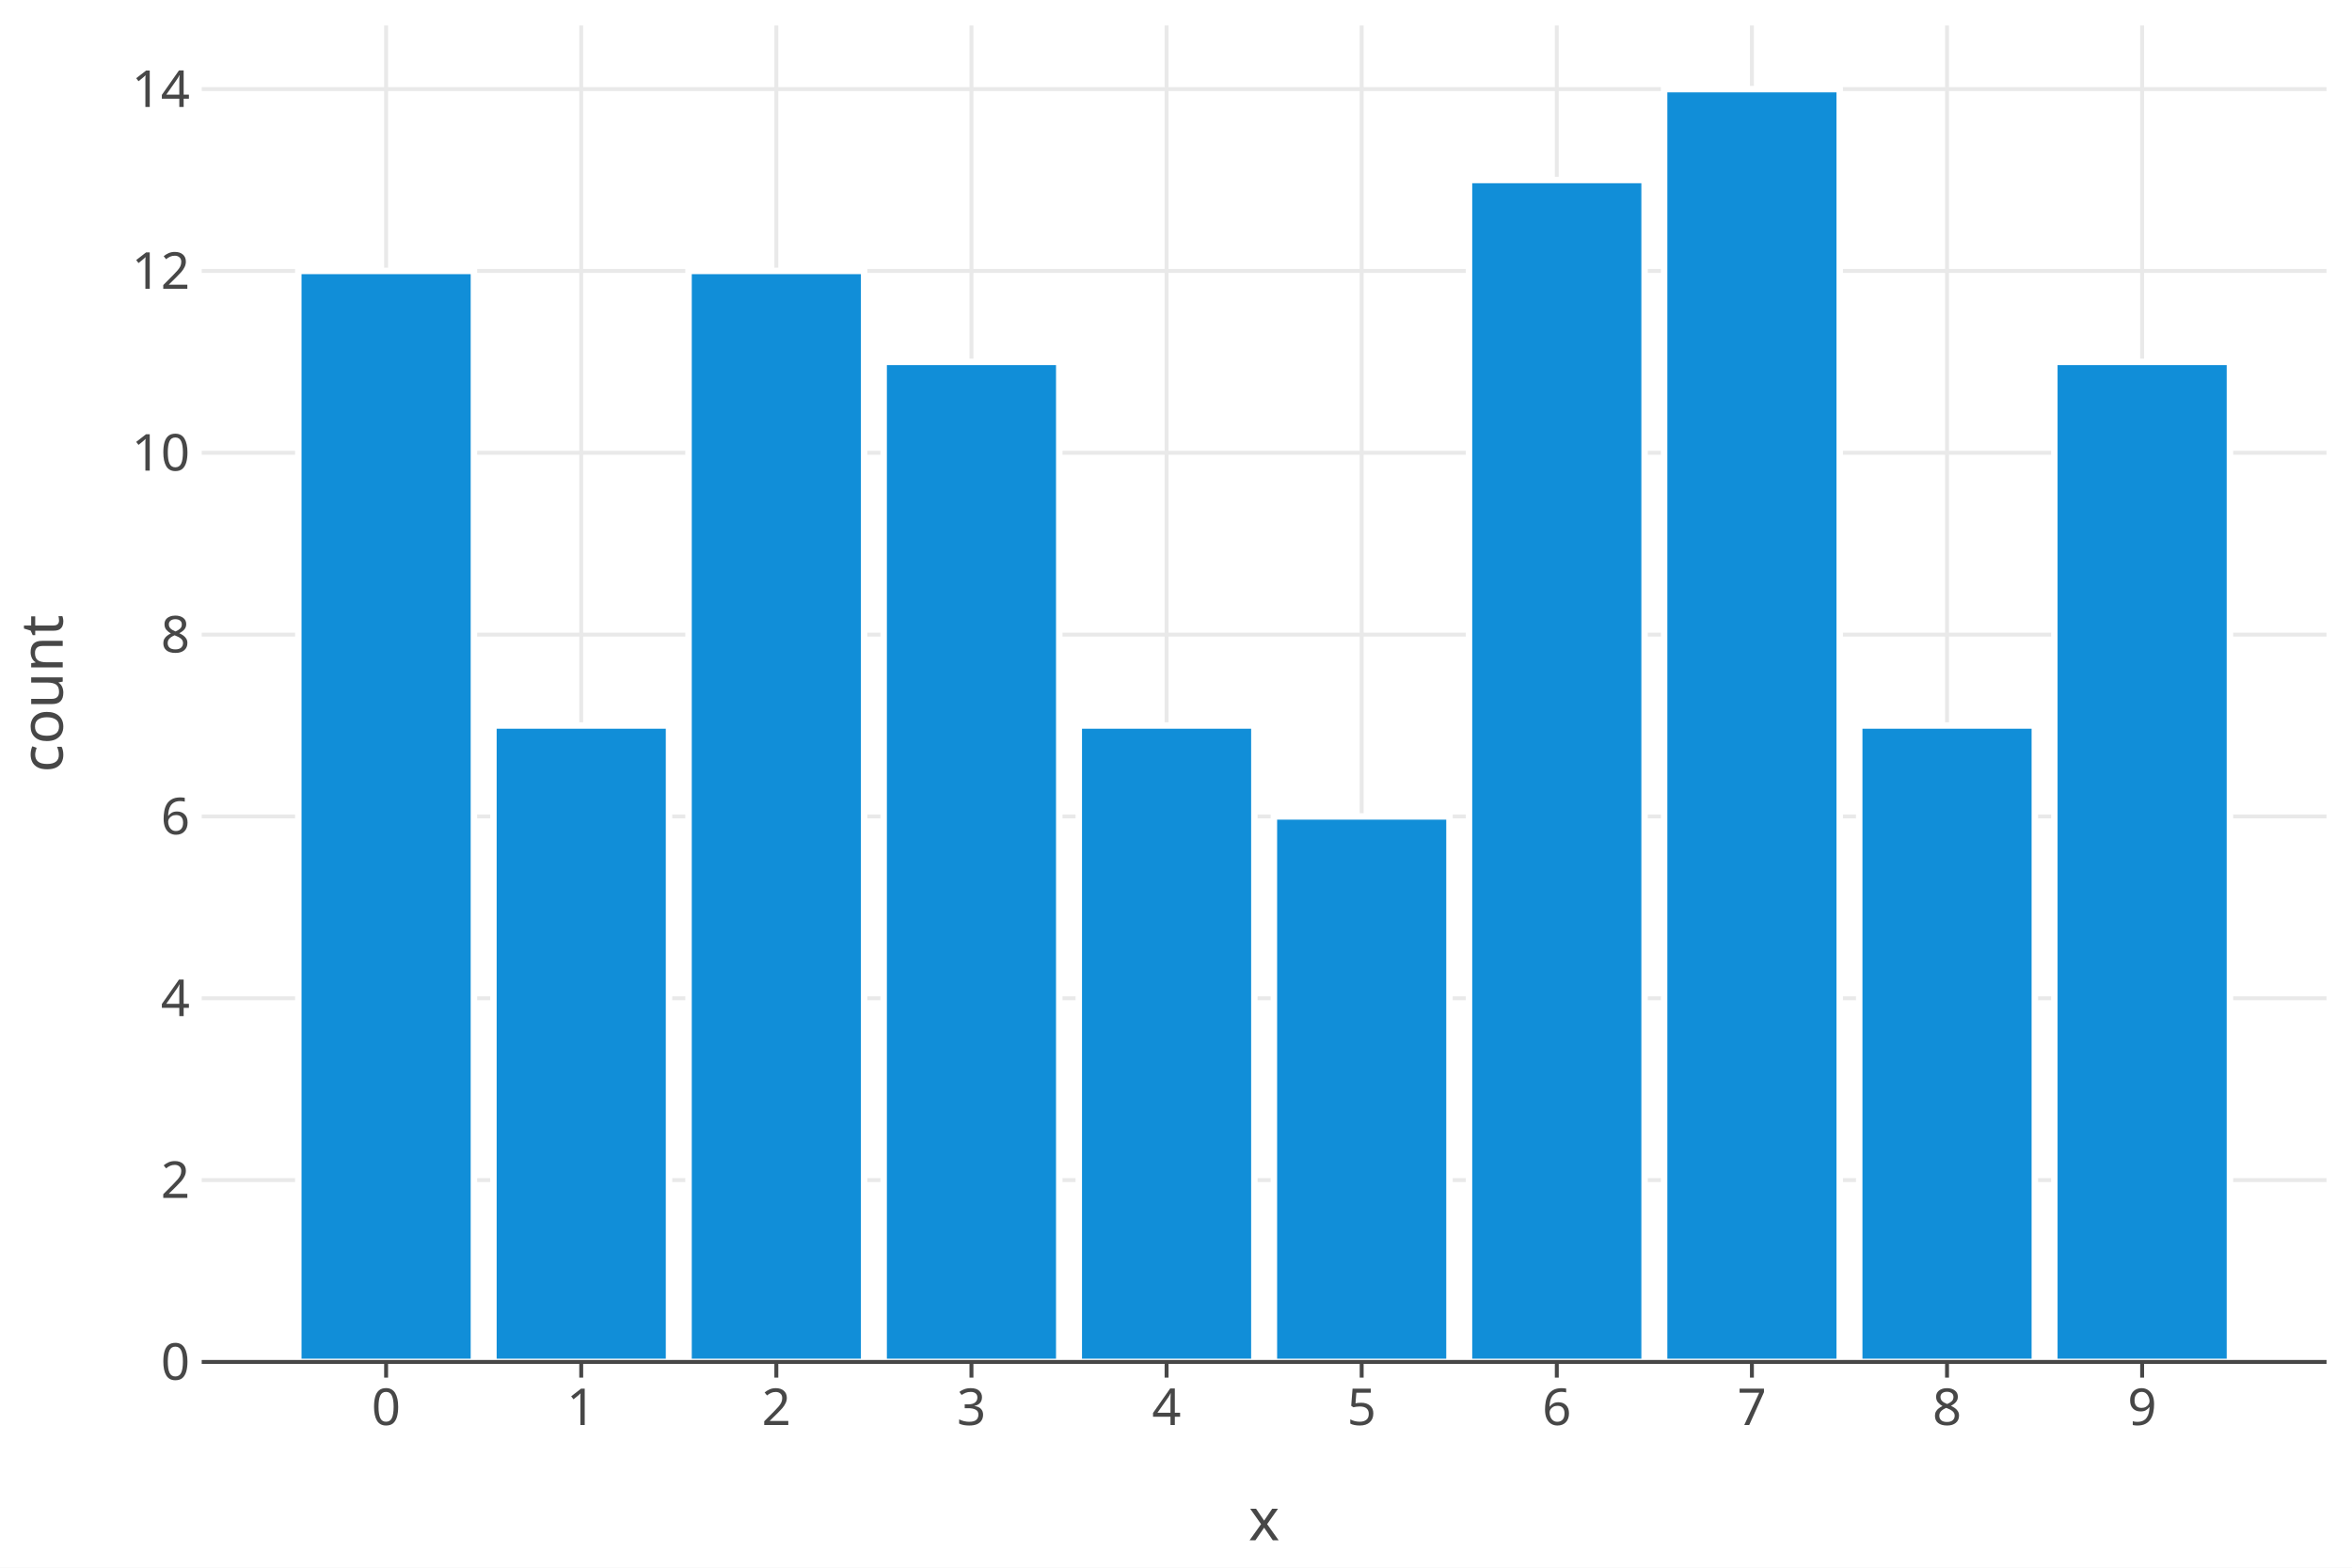
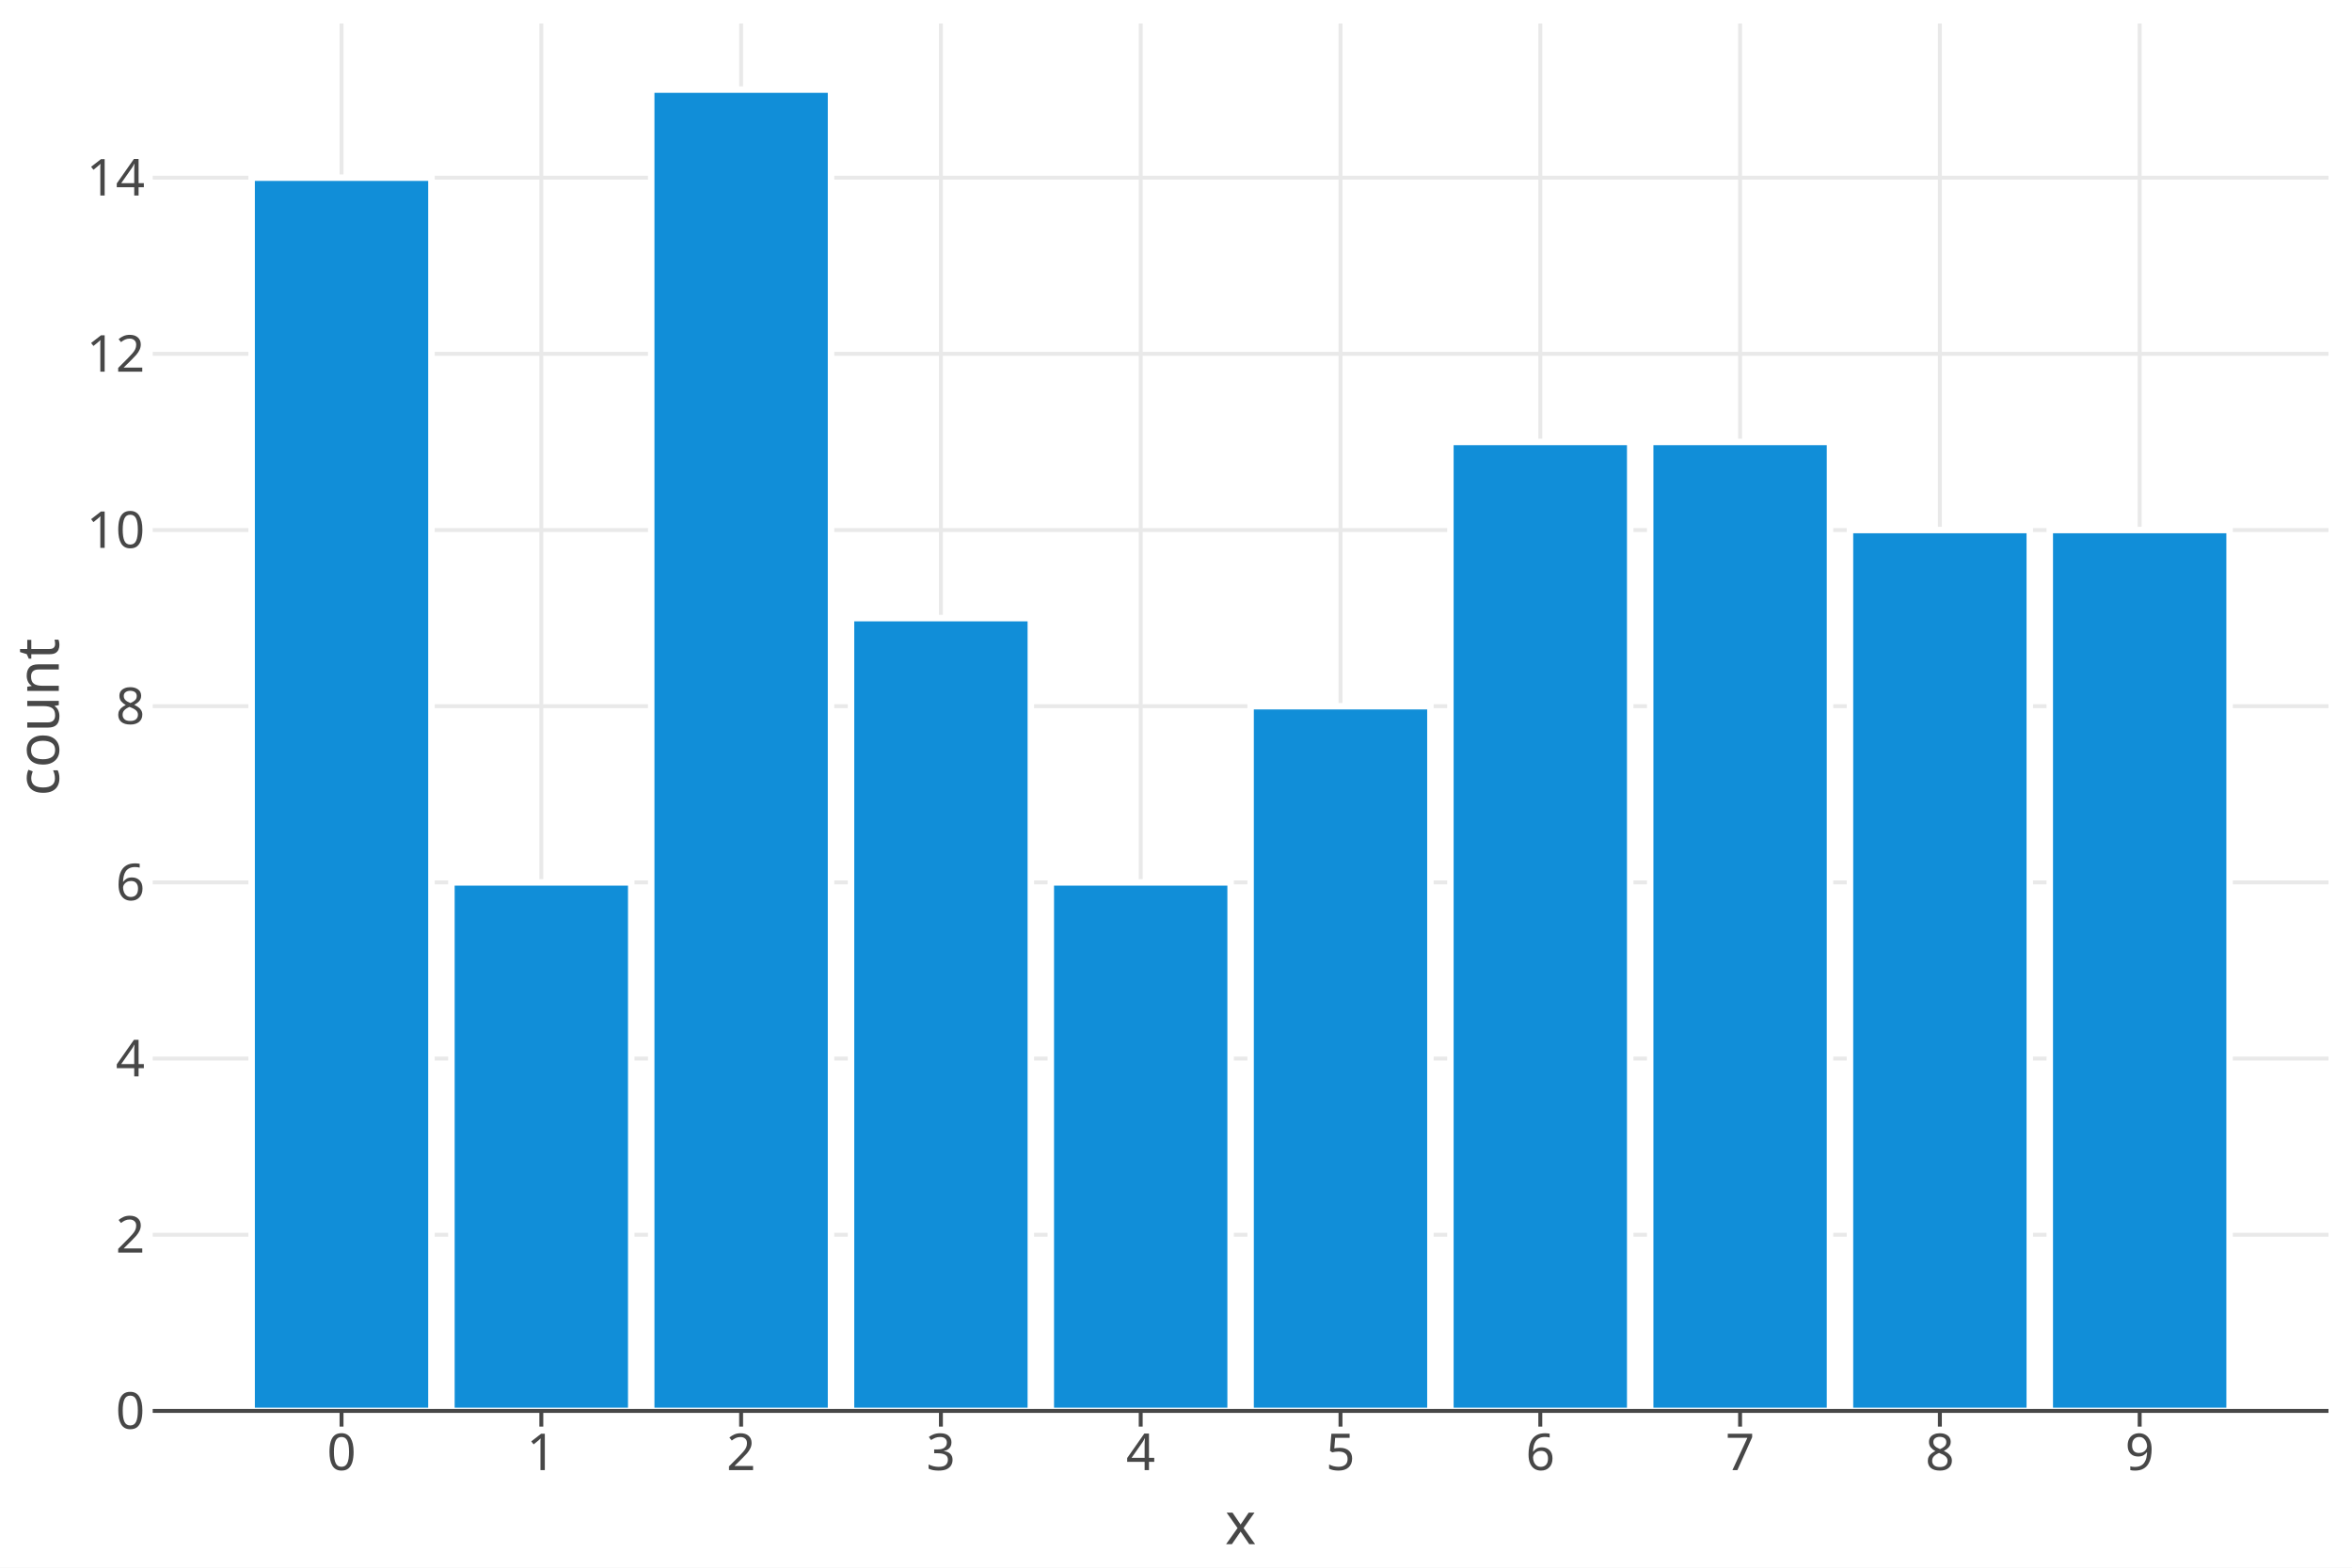
<svg xmlns="http://www.w3.org/2000/svg" display="block" class="plt-container" width="600.0" height="400.0">
  <style type="text/css">
  .plt-container {
-    font-family: Lucida Grande, sans-serif;
+    font-family: sans-serif;
   user-select: none;
   -webkit-user-select: none;
   -moz-user-select: none;
   -ms-user-select: none;
}
text {
   text-rendering: optimizeLegibility;
}
- #plFe8eS .plot-title {
- fill: #474747;
- font-weight: normal;
-    font-style: normal;font-family: Lucida Grande, sans-serif;
+ #psSIKEF .plot-title {
+ fill: #474747;
+ font-weight: normal;
+    font-style: normal;font-family: sans-serif;
font-size: 16.0px;

}
- #plFe8eS .plot-subtitle {
- fill: #474747;
- font-weight: normal;
-    font-style: normal;font-family: Lucida Grande, sans-serif;
+ #psSIKEF .plot-subtitle {
+ fill: #474747;
+ font-weight: normal;
+    font-style: normal;font-family: sans-serif;
font-size: 15.0px;

}
- #plFe8eS .plot-caption {
- fill: #474747;
- font-weight: normal;
-    font-style: normal;font-family: Lucida Grande, sans-serif;
- font-size: 13.0px;
- 
- }
- #plFe8eS .hyperlink-element {
+ #psSIKEF .plot-caption {
+ fill: #474747;
+ font-weight: normal;
+    font-style: normal;font-family: sans-serif;
+ font-size: 13.0px;
+ 
+ }
+ #psSIKEF .hyperlink-element {
fill: #118ed8;
font-weight: normal;
   font-style: normal;
}
- #plFe8eS .legend-title {
- fill: #474747;
- font-weight: normal;
-    font-style: normal;font-family: Lucida Grande, sans-serif;
+ #psSIKEF .legend-title {
+ fill: #474747;
+ font-weight: normal;
+    font-style: normal;font-family: sans-serif;
font-size: 15.0px;

}
- #plFe8eS .legend-item {
- fill: #474747;
- font-weight: normal;
-    font-style: normal;font-family: Lucida Grande, sans-serif;
- font-size: 13.0px;
- 
- }
- #plFe8eS .axis-title-x {
- fill: #474747;
- font-weight: normal;
-    font-style: normal;font-family: Lucida Grande, sans-serif;
+ #psSIKEF .legend-item {
+ fill: #474747;
+ font-weight: normal;
+    font-style: normal;font-family: sans-serif;
+ font-size: 13.0px;
+ 
+ }
+ #psSIKEF .axis-title-x {
+ fill: #474747;
+ font-weight: normal;
+    font-style: normal;font-family: sans-serif;
font-size: 15.0px;

}
- #plFe8eS .axis-text-x {
- fill: #474747;
- font-weight: normal;
-    font-style: normal;font-family: Lucida Grande, sans-serif;
- font-size: 13.0px;
- 
- }
- #d1zg0jr .axis-tooltip-text-x {
+ #psSIKEF .axis-text-x {
+ fill: #474747;
+ font-weight: normal;
+    font-style: normal;font-family: sans-serif;
+ font-size: 13.0px;
+ 
+ }
+ #d695Qrg .axis-tooltip-text-x {
fill: #ffffff;
font-weight: normal;
-    font-style: normal;font-family: Lucida Grande, sans-serif;
- font-size: 13.0px;
- 
- }
- #plFe8eS .axis-title-y {
- fill: #474747;
- font-weight: normal;
-    font-style: normal;font-family: Lucida Grande, sans-serif;
+    font-style: normal;font-family: sans-serif;
+ font-size: 13.0px;
+ 
+ }
+ #psSIKEF .axis-title-y {
+ fill: #474747;
+ font-weight: normal;
+    font-style: normal;font-family: sans-serif;
font-size: 15.0px;

}
- #plFe8eS .axis-text-y {
- fill: #474747;
- font-weight: normal;
-    font-style: normal;font-family: Lucida Grande, sans-serif;
- font-size: 13.0px;
- 
- }
- #d1zg0jr .axis-tooltip-text-y {
+ #psSIKEF .axis-text-y {
+ fill: #474747;
+ font-weight: normal;
+    font-style: normal;font-family: sans-serif;
+ font-size: 13.0px;
+ 
+ }
+ #d695Qrg .axis-tooltip-text-y {
fill: #ffffff;
font-weight: normal;
-    font-style: normal;font-family: Lucida Grande, sans-serif;
- font-size: 13.0px;
- 
- }
- #plFe8eS .facet-strip-text-x {
- fill: #474747;
- font-weight: normal;
-    font-style: normal;font-family: Lucida Grande, sans-serif;
- font-size: 13.0px;
- 
- }
- #plFe8eS .facet-strip-text-y {
- fill: #474747;
- font-weight: normal;
-    font-style: normal;font-family: Lucida Grande, sans-serif;
- font-size: 13.0px;
- 
- }
- #d1zg0jr .tooltip-text {
- fill: #474747;
- font-weight: normal;
-    font-style: normal;font-family: Lucida Grande, sans-serif;
- font-size: 13.0px;
- 
- }
- #d1zg0jr .tooltip-title {
+    font-style: normal;font-family: sans-serif;
+ font-size: 13.0px;
+ 
+ }
+ #psSIKEF .facet-strip-text-x {
+ fill: #474747;
+ font-weight: normal;
+    font-style: normal;font-family: sans-serif;
+ font-size: 13.0px;
+ 
+ }
+ #psSIKEF .facet-strip-text-y {
+ fill: #474747;
+ font-weight: normal;
+    font-style: normal;font-family: sans-serif;
+ font-size: 13.0px;
+ 
+ }
+ #d695Qrg .tooltip-text {
+ fill: #474747;
+ font-weight: normal;
+    font-style: normal;font-family: sans-serif;
+ font-size: 13.0px;
+ 
+ }
+ #d695Qrg .tooltip-title {
fill: #474747;
font-weight: bold;
-    font-style: normal;font-family: Lucida Grande, sans-serif;
- font-size: 13.0px;
- 
- }
- #d1zg0jr .tooltip-label {
+    font-style: normal;font-family: sans-serif;
+ font-size: 13.0px;
+ 
+ }
+ #d695Qrg .tooltip-label {
fill: #474747;
font-weight: bold;
-    font-style: normal;font-family: Lucida Grande, sans-serif;
+    font-style: normal;font-family: sans-serif;
font-size: 13.0px;

}

  </style>
-   <g id="plFe8eS">
+   <g id="psSIKEF">
    <path fill-rule="evenodd" fill="rgb(255,255,255)" fill-opacity="1.0" d="M0.0 0.0 L0.0 400.0 L600.0 400.0 L600.0 0.0 Z">
    </path>
-     <g transform="translate(29.5 6.5 ) ">
+     <g transform="translate(21.0 6.0 ) ">
      <g>
-         <g transform="translate(21.96121 0.0 ) ">
+         <g transform="translate(17.96121 0.0 ) ">
          <g>
-             <line x1="47.036" y1="0.0" x2="47.036" y2="341.0" stroke="rgb(233,233,233)" stroke-opacity="1.0" stroke-width="1.0" fill="none">
-             </line>
-             <line x1="96.81" y1="0.0" x2="96.81" y2="341.0" stroke="rgb(233,233,233)" stroke-opacity="1.0" stroke-width="1.0" fill="none">
-             </line>
-             <line x1="146.584" y1="0.0" x2="146.584" y2="341.0" stroke="rgb(233,233,233)" stroke-opacity="1.0" stroke-width="1.0" fill="none">
-             </line>
-             <line x1="196.358" y1="0.0" x2="196.358" y2="341.0" stroke="rgb(233,233,233)" stroke-opacity="1.0" stroke-width="1.0" fill="none">
-             </line>
-             <line x1="246.132" y1="0.0" x2="246.132" y2="341.0" stroke="rgb(233,233,233)" stroke-opacity="1.0" stroke-width="1.0" fill="none">
-             </line>
-             <line x1="295.906" y1="0.0" x2="295.906" y2="341.0" stroke="rgb(233,233,233)" stroke-opacity="1.0" stroke-width="1.0" fill="none">
-             </line>
-             <line x1="345.68" y1="0.0" x2="345.68" y2="341.0" stroke="rgb(233,233,233)" stroke-opacity="1.0" stroke-width="1.0" fill="none">
-             </line>
-             <line x1="395.454" y1="0.0" x2="395.454" y2="341.0" stroke="rgb(233,233,233)" stroke-opacity="1.0" stroke-width="1.0" fill="none">
-             </line>
-             <line x1="445.228" y1="0.0" x2="445.228" y2="341.0" stroke="rgb(233,233,233)" stroke-opacity="1.0" stroke-width="1.0" fill="none">
-             </line>
-             <line x1="495.002" y1="0.0" x2="495.002" y2="341.0" stroke="rgb(233,233,233)" stroke-opacity="1.0" stroke-width="1.0" fill="none">
-             </line>
-           </g>
-         </g>
-         <g transform="translate(21.96121 0.0 ) ">
+             <line x1="48.165" y1="0.0" x2="48.165" y2="354.0" stroke="rgb(233,233,233)" stroke-opacity="1.0" stroke-width="1.0" fill="none">
+             </line>
+             <line x1="99.132" y1="0.0" x2="99.132" y2="354.0" stroke="rgb(233,233,233)" stroke-opacity="1.0" stroke-width="1.0" fill="none">
+             </line>
+             <line x1="150.1" y1="0.0" x2="150.1" y2="354.0" stroke="rgb(233,233,233)" stroke-opacity="1.0" stroke-width="1.0" fill="none">
+             </line>
+             <line x1="201.068" y1="0.0" x2="201.068" y2="354.0" stroke="rgb(233,233,233)" stroke-opacity="1.0" stroke-width="1.0" fill="none">
+             </line>
+             <line x1="252.036" y1="0.0" x2="252.036" y2="354.0" stroke="rgb(233,233,233)" stroke-opacity="1.0" stroke-width="1.0" fill="none">
+             </line>
+             <line x1="303.003" y1="0.0" x2="303.003" y2="354.0" stroke="rgb(233,233,233)" stroke-opacity="1.0" stroke-width="1.0" fill="none">
+             </line>
+             <line x1="353.971" y1="0.0" x2="353.971" y2="354.0" stroke="rgb(233,233,233)" stroke-opacity="1.0" stroke-width="1.0" fill="none">
+             </line>
+             <line x1="404.939" y1="0.0" x2="404.939" y2="354.0" stroke="rgb(233,233,233)" stroke-opacity="1.0" stroke-width="1.0" fill="none">
+             </line>
+             <line x1="455.907" y1="0.0" x2="455.907" y2="354.0" stroke="rgb(233,233,233)" stroke-opacity="1.0" stroke-width="1.0" fill="none">
+             </line>
+             <line x1="506.874" y1="0.0" x2="506.874" y2="354.0" stroke="rgb(233,233,233)" stroke-opacity="1.0" stroke-width="1.0" fill="none">
+             </line>
+           </g>
+         </g>
+         <g transform="translate(17.96121 0.0 ) ">
          <g>
-             <line x1="0.0" y1="341.0" x2="542.039" y2="341.0" stroke="rgb(233,233,233)" stroke-opacity="1.0" stroke-width="1.0" fill="none">
-             </line>
-             <line x1="0.0" y1="294.605" x2="542.039" y2="294.605" stroke="rgb(233,233,233)" stroke-opacity="1.0" stroke-width="1.0" fill="none">
-             </line>
-             <line x1="0.0" y1="248.211" x2="542.039" y2="248.211" stroke="rgb(233,233,233)" stroke-opacity="1.0" stroke-width="1.0" fill="none">
-             </line>
-             <line x1="0.0" y1="201.816" x2="542.039" y2="201.816" stroke="rgb(233,233,233)" stroke-opacity="1.0" stroke-width="1.0" fill="none">
-             </line>
-             <line x1="0.0" y1="155.422" x2="542.039" y2="155.422" stroke="rgb(233,233,233)" stroke-opacity="1.0" stroke-width="1.0" fill="none">
-             </line>
-             <line x1="0.0" y1="109.027" x2="542.039" y2="109.027" stroke="rgb(233,233,233)" stroke-opacity="1.0" stroke-width="1.0" fill="none">
-             </line>
-             <line x1="0.0" y1="62.633" x2="542.039" y2="62.633" stroke="rgb(233,233,233)" stroke-opacity="1.0" stroke-width="1.0" fill="none">
-             </line>
-             <line x1="0.0" y1="16.238" x2="542.039" y2="16.238" stroke="rgb(233,233,233)" stroke-opacity="1.0" stroke-width="1.0" fill="none">
+             <line x1="0.0" y1="354.0" x2="555.039" y2="354.0" stroke="rgb(233,233,233)" stroke-opacity="1.0" stroke-width="1.0" fill="none">
+             </line>
+             <line x1="0.0" y1="309.048" x2="555.039" y2="309.048" stroke="rgb(233,233,233)" stroke-opacity="1.0" stroke-width="1.0" fill="none">
+             </line>
+             <line x1="0.0" y1="264.095" x2="555.039" y2="264.095" stroke="rgb(233,233,233)" stroke-opacity="1.0" stroke-width="1.0" fill="none">
+             </line>
+             <line x1="0.0" y1="219.143" x2="555.039" y2="219.143" stroke="rgb(233,233,233)" stroke-opacity="1.0" stroke-width="1.0" fill="none">
+             </line>
+             <line x1="0.0" y1="174.19" x2="555.039" y2="174.19" stroke="rgb(233,233,233)" stroke-opacity="1.0" stroke-width="1.0" fill="none">
+             </line>
+             <line x1="0.0" y1="129.238" x2="555.039" y2="129.238" stroke="rgb(233,233,233)" stroke-opacity="1.0" stroke-width="1.0" fill="none">
+             </line>
+             <line x1="0.0" y1="84.286" x2="555.039" y2="84.286" stroke="rgb(233,233,233)" stroke-opacity="1.0" stroke-width="1.0" fill="none">
+             </line>
+             <line x1="0.0" y1="39.333" x2="555.039" y2="39.333" stroke="rgb(233,233,233)" stroke-opacity="1.0" stroke-width="1.0" fill="none">
            </line>
          </g>
        </g>
      </g>
-       <g clip-path="url(#cerXq0m)" clip-bounds-jfx="[rect (21.961, 0.0), (542.039, 341.0)]">
-         <g transform="translate(21.96121 0.0 ) ">
+       <g clip-path="url(#cmQoz8W)" clip-bounds-jfx="[rect (17.961, 0.0), (555.039, 354.0)]">
+         <g transform="translate(17.96121 0.0 ) ">
          <g>
            <g>
-               <rect x="124.186" y="62.633" height="278.367" width="44.797" stroke="rgb(255,255,255)" stroke-opacity="1.0" fill="rgb(17,142,216)" fill-opacity="1.0" stroke-width="1.65">
-               </rect>
-               <rect x="373.056" y="16.238" height="324.762" width="44.797" stroke="rgb(255,255,255)" stroke-opacity="1.0" fill="rgb(17,142,216)" fill-opacity="1.0" stroke-width="1.65">
-               </rect>
-               <rect x="74.412" y="178.619" height="162.381" width="44.797" stroke="rgb(255,255,255)" stroke-opacity="1.0" fill="rgb(17,142,216)" fill-opacity="1.0" stroke-width="1.65">
-               </rect>
-               <rect x="323.282" y="39.435" height="301.565" width="44.797" stroke="rgb(255,255,255)" stroke-opacity="1.0" fill="rgb(17,142,216)" fill-opacity="1.0" stroke-width="1.65">
-               </rect>
-               <rect x="273.508" y="201.816" height="139.184" width="44.797" stroke="rgb(255,255,255)" stroke-opacity="1.0" fill="rgb(17,142,216)" fill-opacity="1.0" stroke-width="1.65">
-               </rect>
-               <rect x="422.83" y="178.619" height="162.381" width="44.797" stroke="rgb(255,255,255)" stroke-opacity="1.0" fill="rgb(17,142,216)" fill-opacity="1.0" stroke-width="1.65">
-               </rect>
-               <rect x="223.734" y="178.619" height="162.381" width="44.797" stroke="rgb(255,255,255)" stroke-opacity="1.0" fill="rgb(17,142,216)" fill-opacity="1.0" stroke-width="1.65">
-               </rect>
-               <rect x="173.96" y="85.83" height="255.17" width="44.797" stroke="rgb(255,255,255)" stroke-opacity="1.0" fill="rgb(17,142,216)" fill-opacity="1.0" stroke-width="1.65">
-               </rect>
-               <rect x="24.638" y="62.633" height="278.367" width="44.797" stroke="rgb(255,255,255)" stroke-opacity="1.0" fill="rgb(17,142,216)" fill-opacity="1.0" stroke-width="1.65">
-               </rect>
-               <rect x="472.604" y="85.83" height="255.17" width="44.797" stroke="rgb(255,255,255)" stroke-opacity="1.0" fill="rgb(17,142,216)" fill-opacity="1.0" stroke-width="1.65">
+               <rect x="432.971" y="129.238" height="224.762" width="45.871" stroke="rgb(255,255,255)" stroke-opacity="1.0" fill="rgb(17,142,216)" fill-opacity="1.0" stroke-width="1.65">
+               </rect>
+               <rect x="127.165" y="16.857" height="337.143" width="45.871" stroke="rgb(255,255,255)" stroke-opacity="1.0" fill="rgb(17,142,216)" fill-opacity="1.0" stroke-width="1.65">
+               </rect>
+               <rect x="76.197" y="219.143" height="134.857" width="45.871" stroke="rgb(255,255,255)" stroke-opacity="1.0" fill="rgb(17,142,216)" fill-opacity="1.0" stroke-width="1.65">
+               </rect>
+               <rect x="280.068" y="174.19" height="179.81" width="45.871" stroke="rgb(255,255,255)" stroke-opacity="1.0" fill="rgb(17,142,216)" fill-opacity="1.0" stroke-width="1.65">
+               </rect>
+               <rect x="382.003" y="106.762" height="247.238" width="45.871" stroke="rgb(255,255,255)" stroke-opacity="1.0" fill="rgb(17,142,216)" fill-opacity="1.0" stroke-width="1.65">
+               </rect>
+               <rect x="229.1" y="219.143" height="134.857" width="45.871" stroke="rgb(255,255,255)" stroke-opacity="1.0" fill="rgb(17,142,216)" fill-opacity="1.0" stroke-width="1.65">
+               </rect>
+               <rect x="483.939" y="129.238" height="224.762" width="45.871" stroke="rgb(255,255,255)" stroke-opacity="1.0" fill="rgb(17,142,216)" fill-opacity="1.0" stroke-width="1.65">
+               </rect>
+               <rect x="178.132" y="151.714" height="202.286" width="45.871" stroke="rgb(255,255,255)" stroke-opacity="1.0" fill="rgb(17,142,216)" fill-opacity="1.0" stroke-width="1.65">
+               </rect>
+               <rect x="331.036" y="106.762" height="247.238" width="45.871" stroke="rgb(255,255,255)" stroke-opacity="1.0" fill="rgb(17,142,216)" fill-opacity="1.0" stroke-width="1.65">
+               </rect>
+               <rect x="25.229" y="39.333" height="314.667" width="45.871" stroke="rgb(255,255,255)" stroke-opacity="1.0" fill="rgb(17,142,216)" fill-opacity="1.0" stroke-width="1.65">
              </rect>
            </g>
          </g>
        </g>
        <defs>
-           <clipPath id="cerXq0m">
-             <rect x="21.961" y="0.0" width="542.039" height="341.0">
+           <clipPath id="cmQoz8W">
+             <rect x="17.961" y="0.0" width="555.039" height="354.0">
            </rect>
          </clipPath>
        </defs>
      </g>
      <g>
-         <g transform="translate(21.96121 341.0 ) ">
-           <g transform="translate(47.03642 0.0 ) ">
-             <line stroke-width="1.0" stroke="rgb(71,71,71)" stroke-opacity="1.0" x2="0.0" y2="4.0">
-             </line>
-             <g transform="translate(0.0 7.0 ) ">
+         <g transform="translate(17.96121 354.0 ) ">
+           <g transform="translate(48.16452 0.0 ) ">
+             <line stroke-width="1.0" stroke="rgb(71,71,71)" stroke-opacity="1.0" x2="0.0" y2="4.0">
+             </line>
+             <g transform="translate(0.0 6.0 ) ">
              <text class="axis-text-x" text-anchor="middle" dy="0.7em" y="0.0">
                <tspan>0</tspan>
              </text>
            </g>
          </g>
-           <g transform="translate(96.81042 0.0 ) ">
-             <line stroke-width="1.0" stroke="rgb(71,71,71)" stroke-opacity="1.0" x2="0.0" y2="4.0">
-             </line>
-             <g transform="translate(0.0 7.0 ) ">
+           <g transform="translate(99.13227 0.0 ) ">
+             <line stroke-width="1.0" stroke="rgb(71,71,71)" stroke-opacity="1.0" x2="0.0" y2="4.0">
+             </line>
+             <g transform="translate(0.0 6.0 ) ">
              <text class="axis-text-x" text-anchor="middle" dy="0.7em" y="0.0">
                <tspan>1</tspan>
              </text>
            </g>
          </g>
-           <g transform="translate(146.5844 0.0 ) ">
-             <line stroke-width="1.0" stroke="rgb(71,71,71)" stroke-opacity="1.0" x2="0.0" y2="4.0">
-             </line>
-             <g transform="translate(0.0 7.0 ) ">
+           <g transform="translate(150.1 0.0 ) ">
+             <line stroke-width="1.0" stroke="rgb(71,71,71)" stroke-opacity="1.0" x2="0.0" y2="4.0">
+             </line>
+             <g transform="translate(0.0 6.0 ) ">
              <text class="axis-text-x" text-anchor="middle" dy="0.7em" y="0.0">
                <tspan>2</tspan>
              </text>
            </g>
          </g>
-           <g transform="translate(196.3584 0.0 ) ">
-             <line stroke-width="1.0" stroke="rgb(71,71,71)" stroke-opacity="1.0" x2="0.0" y2="4.0">
-             </line>
-             <g transform="translate(0.0 7.0 ) ">
+           <g transform="translate(201.0678 0.0 ) ">
+             <line stroke-width="1.0" stroke="rgb(71,71,71)" stroke-opacity="1.0" x2="0.0" y2="4.0">
+             </line>
+             <g transform="translate(0.0 6.0 ) ">
              <text class="axis-text-x" text-anchor="middle" dy="0.7em" y="0.0">
                <tspan>3</tspan>
              </text>
            </g>
          </g>
-           <g transform="translate(246.1324 0.0 ) ">
-             <line stroke-width="1.0" stroke="rgb(71,71,71)" stroke-opacity="1.0" x2="0.0" y2="4.0">
-             </line>
-             <g transform="translate(0.0 7.0 ) ">
+           <g transform="translate(252.0355 0.0 ) ">
+             <line stroke-width="1.0" stroke="rgb(71,71,71)" stroke-opacity="1.0" x2="0.0" y2="4.0">
+             </line>
+             <g transform="translate(0.0 6.0 ) ">
              <text class="axis-text-x" text-anchor="middle" dy="0.7em" y="0.0">
                <tspan>4</tspan>
              </text>
            </g>
          </g>
-           <g transform="translate(295.9064 0.0 ) ">
-             <line stroke-width="1.0" stroke="rgb(71,71,71)" stroke-opacity="1.0" x2="0.0" y2="4.0">
-             </line>
-             <g transform="translate(0.0 7.0 ) ">
+           <g transform="translate(303.0033 0.0 ) ">
+             <line stroke-width="1.0" stroke="rgb(71,71,71)" stroke-opacity="1.0" x2="0.0" y2="4.0">
+             </line>
+             <g transform="translate(0.0 6.0 ) ">
              <text class="axis-text-x" text-anchor="middle" dy="0.7em" y="0.0">
                <tspan>5</tspan>
              </text>
            </g>
          </g>
-           <g transform="translate(345.6804 0.0 ) ">
-             <line stroke-width="1.0" stroke="rgb(71,71,71)" stroke-opacity="1.0" x2="0.0" y2="4.0">
-             </line>
-             <g transform="translate(0.0 7.0 ) ">
+           <g transform="translate(353.971 0.0 ) ">
+             <line stroke-width="1.0" stroke="rgb(71,71,71)" stroke-opacity="1.0" x2="0.0" y2="4.0">
+             </line>
+             <g transform="translate(0.0 6.0 ) ">
              <text class="axis-text-x" text-anchor="middle" dy="0.7em" y="0.0">
                <tspan>6</tspan>
              </text>
            </g>
          </g>
-           <g transform="translate(395.4544 0.0 ) ">
-             <line stroke-width="1.0" stroke="rgb(71,71,71)" stroke-opacity="1.0" x2="0.0" y2="4.0">
-             </line>
-             <g transform="translate(0.0 7.0 ) ">
+           <g transform="translate(404.9388 0.0 ) ">
+             <line stroke-width="1.0" stroke="rgb(71,71,71)" stroke-opacity="1.0" x2="0.0" y2="4.0">
+             </line>
+             <g transform="translate(0.0 6.0 ) ">
              <text class="axis-text-x" text-anchor="middle" dy="0.7em" y="0.0">
                <tspan>7</tspan>
              </text>
            </g>
          </g>
-           <g transform="translate(445.2284 0.0 ) ">
-             <line stroke-width="1.0" stroke="rgb(71,71,71)" stroke-opacity="1.0" x2="0.0" y2="4.0">
-             </line>
-             <g transform="translate(0.0 7.0 ) ">
+           <g transform="translate(455.9065 0.0 ) ">
+             <line stroke-width="1.0" stroke="rgb(71,71,71)" stroke-opacity="1.0" x2="0.0" y2="4.0">
+             </line>
+             <g transform="translate(0.0 6.0 ) ">
              <text class="axis-text-x" text-anchor="middle" dy="0.7em" y="0.0">
                <tspan>8</tspan>
              </text>
            </g>
          </g>
-           <g transform="translate(495.0024 0.0 ) ">
-             <line stroke-width="1.0" stroke="rgb(71,71,71)" stroke-opacity="1.0" x2="0.0" y2="4.0">
-             </line>
-             <g transform="translate(0.0 7.0 ) ">
+           <g transform="translate(506.8743 0.0 ) ">
+             <line stroke-width="1.0" stroke="rgb(71,71,71)" stroke-opacity="1.0" x2="0.0" y2="4.0">
+             </line>
+             <g transform="translate(0.0 6.0 ) ">
              <text class="axis-text-x" text-anchor="middle" dy="0.7em" y="0.0">
                <tspan>9</tspan>
              </text>
            </g>
          </g>
-           <line x1="0.0" y1="0.0" x2="542.039" y2="0.0" stroke-width="1.0" stroke="rgb(71,71,71)" stroke-opacity="1.0">
+           <line x1="0.0" y1="0.0" x2="555.039" y2="0.0" stroke-width="1.0" stroke="rgb(71,71,71)" stroke-opacity="1.0">
          </line>
        </g>
-         <g transform="translate(21.96121 0.0 ) ">
-           <g transform="translate(0.0 341.0 ) ">
-             <g transform="translate(-3.0 0.0 ) ">
+         <g transform="translate(17.96121 0.0 ) ">
+           <g transform="translate(0.0 354.0 ) ">
+             <g transform="translate(-2.0 0.0 ) ">
              <text class="axis-text-y" text-anchor="end" dy="0.35em" y="0.0">
                <tspan>0</tspan>
              </text>
            </g>
          </g>
-           <g transform="translate(0.0 294.6054 ) ">
-             <g transform="translate(-3.0 0.0 ) ">
+           <g transform="translate(0.0 309.0476 ) ">
+             <g transform="translate(-2.0 0.0 ) ">
              <text class="axis-text-y" text-anchor="end" dy="0.35em" y="0.0">
                <tspan>2</tspan>
              </text>
            </g>
          </g>
-           <g transform="translate(0.0 248.2109 ) ">
-             <g transform="translate(-3.0 0.0 ) ">
+           <g transform="translate(0.0 264.0952 ) ">
+             <g transform="translate(-2.0 0.0 ) ">
              <text class="axis-text-y" text-anchor="end" dy="0.35em" y="0.0">
                <tspan>4</tspan>
              </text>
            </g>
          </g>
-           <g transform="translate(0.0 201.8163 ) ">
-             <g transform="translate(-3.0 0.0 ) ">
+           <g transform="translate(0.0 219.1429 ) ">
+             <g transform="translate(-2.0 0.0 ) ">
              <text class="axis-text-y" text-anchor="end" dy="0.35em" y="0.0">
                <tspan>6</tspan>
              </text>
            </g>
          </g>
-           <g transform="translate(0.0 155.4218 ) ">
-             <g transform="translate(-3.0 0.0 ) ">
+           <g transform="translate(0.0 174.1905 ) ">
+             <g transform="translate(-2.0 0.0 ) ">
              <text class="axis-text-y" text-anchor="end" dy="0.35em" y="0.0">
                <tspan>8</tspan>
              </text>
            </g>
          </g>
-           <g transform="translate(0.0 109.0272 ) ">
-             <g transform="translate(-3.0 0.0 ) ">
+           <g transform="translate(0.0 129.2381 ) ">
+             <g transform="translate(-2.0 0.0 ) ">
              <text class="axis-text-y" text-anchor="end" dy="0.35em" y="0.0">
                <tspan>10</tspan>
              </text>
            </g>
          </g>
-           <g transform="translate(0.0 62.63265 ) ">
-             <g transform="translate(-3.0 0.0 ) ">
+           <g transform="translate(0.0 84.28571 ) ">
+             <g transform="translate(-2.0 0.0 ) ">
              <text class="axis-text-y" text-anchor="end" dy="0.35em" y="0.0">
                <tspan>12</tspan>
              </text>
            </g>
          </g>
-           <g transform="translate(0.0 16.2381 ) ">
-             <g transform="translate(-3.0 0.0 ) ">
+           <g transform="translate(0.0 39.33333 ) ">
+             <g transform="translate(-2.0 0.0 ) ">
              <text class="axis-text-y" text-anchor="end" dy="0.35em" y="0.0">
                <tspan>14</tspan>
              </text>
            </g>
          </g>
        </g>
      </g>
    </g>
-     <g transform="translate(16.0 177.0 ) rotate(-90.0 ) ">
+     <g transform="translate(15.0 183.0 ) rotate(-90.0 ) ">
      <text class="axis-title-y" y="0.0" text-anchor="middle">
        <tspan>count</tspan>
      </text>
    </g>
-     <g transform="translate(322.4806 393.0 ) ">
+     <g transform="translate(316.4806 394.0 ) ">
      <text class="axis-title-x" y="0.0" text-anchor="middle">
        <tspan>x</tspan>
      </text>
    </g>
    <path fill="rgb(0,0,0)" fill-opacity="0.0" stroke="rgb(71,71,71)" stroke-opacity="1.0" stroke-width="0.0" d="M0.0 0.0 L0.0 400.0 L600.0 400.0 L600.0 0.0 Z" pointer-events="none">
    </path>
  </g>
-   <g id="d1zg0jr">
+   <g id="d695Qrg">
  </g>
</svg>
